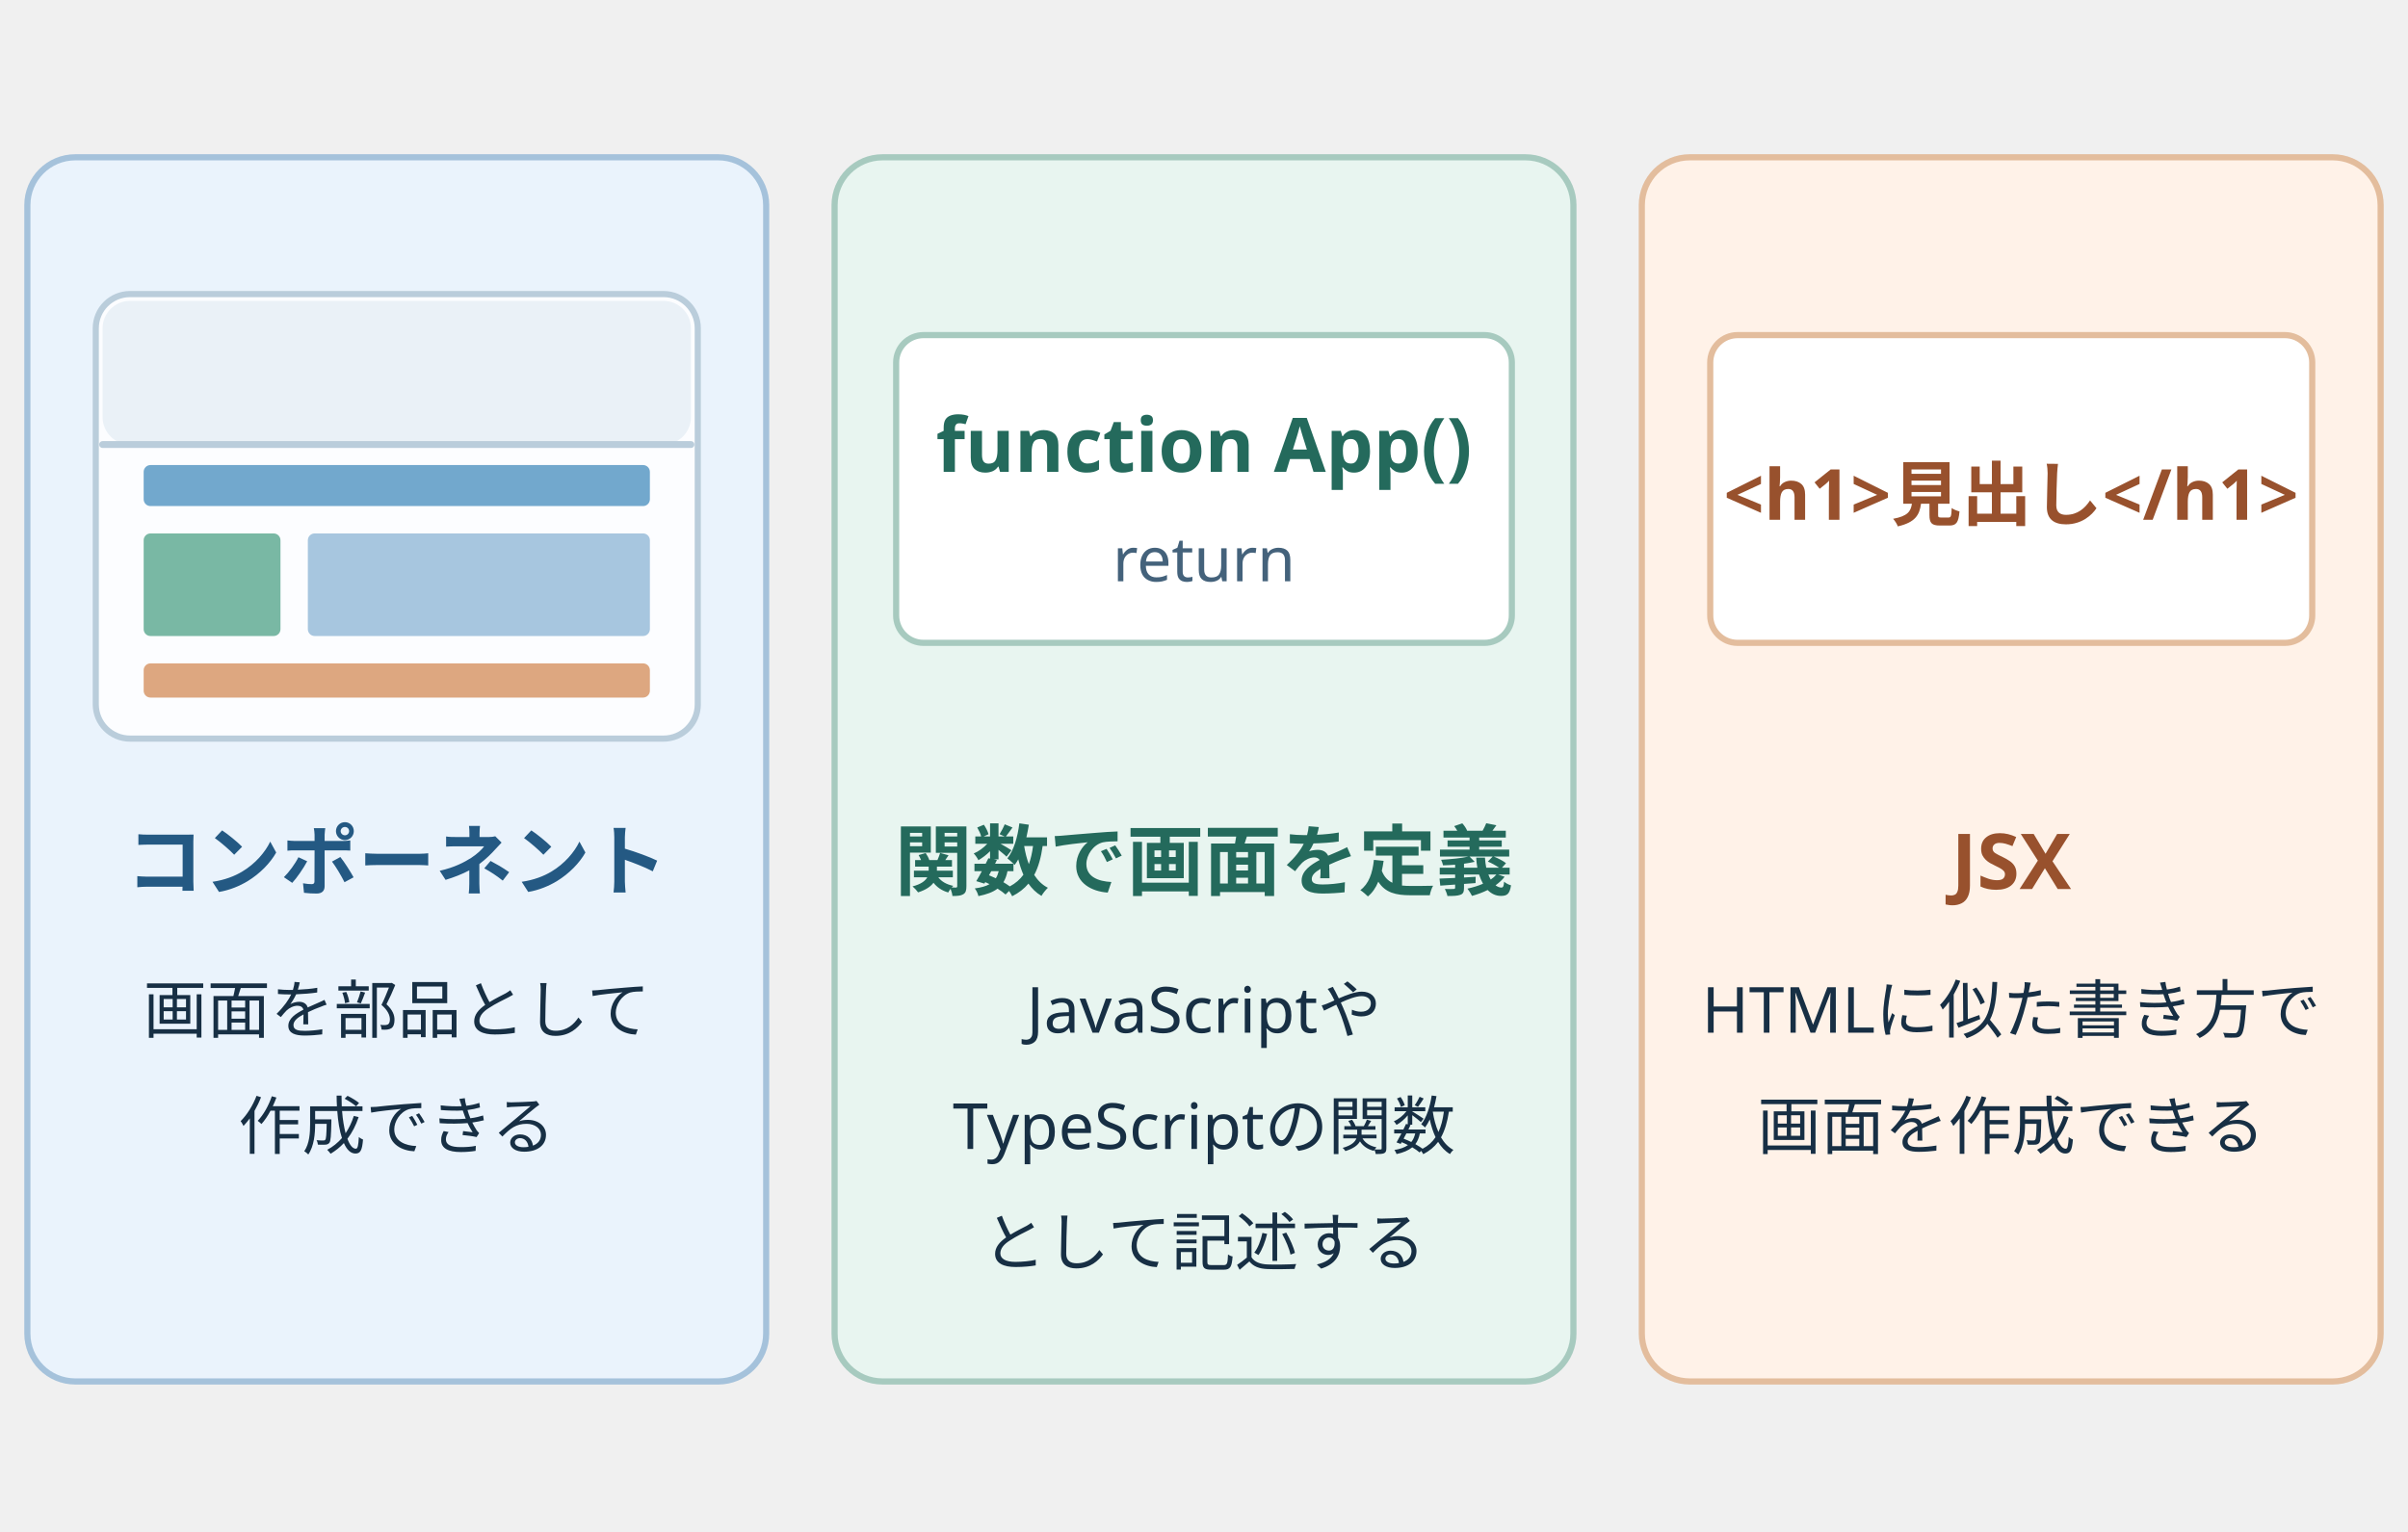
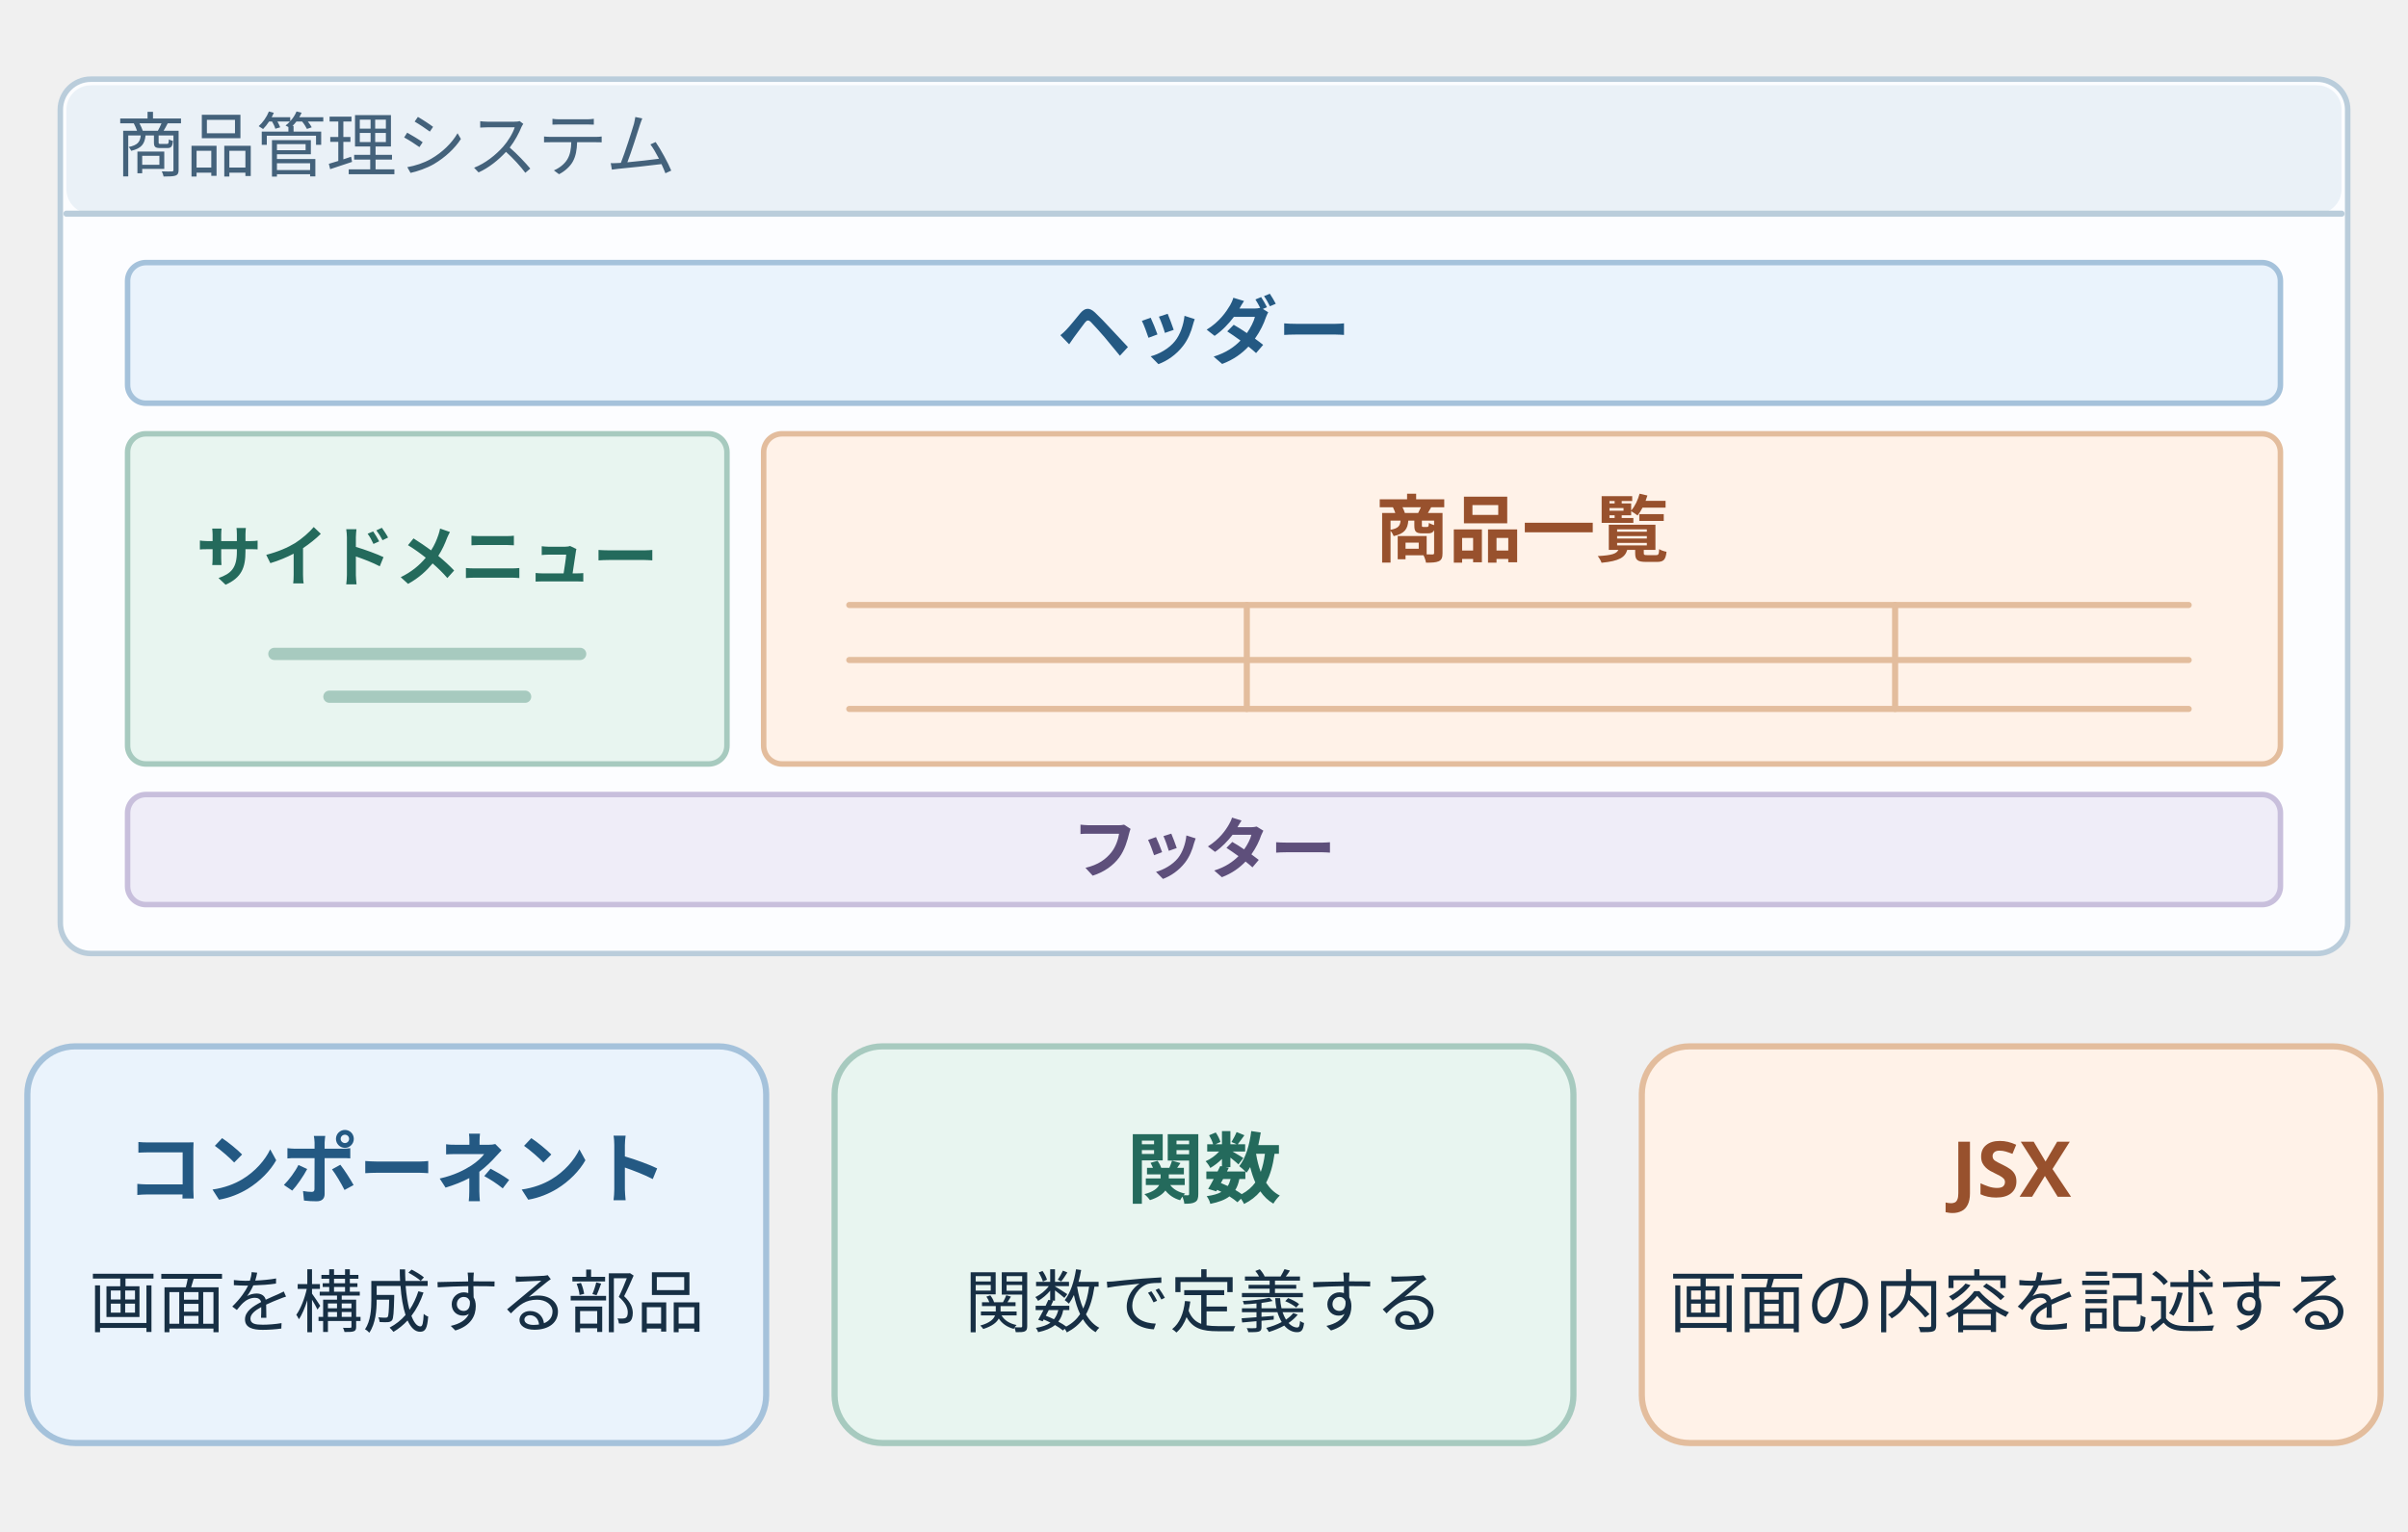
<svg xmlns="http://www.w3.org/2000/svg" width="352" height="224" viewBox="0 0 352 224">
-   <rect x="4" y="23" width="108" height="179" rx="7" fill="#eaf3fc" stroke="#a5c2db" stroke-width="0.9" />
-   <rect x="122" y="23" width="108" height="179" rx="7" fill="#e8f5f0" stroke="#a7cabf" stroke-width="0.9" />
-   <rect x="240" y="23" width="108" height="179" rx="7" fill="#fff2e8" stroke="#e3bd9d" stroke-width="0.9" />
-   <rect x="14" y="43" width="88" height="65" rx="5" fill="#fcfdff" stroke="#bacddb" stroke-width="0.9" />
-   <rect x="15" y="44" width="86" height="21" rx="4" fill="#eaf1f7" stroke="none" stroke-width="0.9" />
-   <path d="M15 65 L101 65" fill="none" stroke="#bacddb" stroke-width="1" stroke-linecap="round" />
-   <rect x="21" y="68" width="74" height="6" rx="1" fill="#72a8cd" stroke="none" stroke-width="0.9" />
-   <rect x="21" y="78" width="20" height="15" rx="1" fill="#79b8a4" stroke="none" stroke-width="0.9" />
-   <rect x="45" y="78" width="50" height="15" rx="1" fill="#a7c6df" stroke="none" stroke-width="0.9" />
-   <rect x="21" y="97" width="74" height="5" rx="1" fill="#dda780" stroke="none" stroke-width="0.9" />
-   <rect x="131" y="49" width="90" height="45" rx="4" fill="#ffffff" stroke="#a7cabf" stroke-width="0.9" />
-   <text x="176" y="69" font-family="MS Gothic" font-size="11" fill="#246a5c" text-anchor="middle" font-weight="700">function App()</text>
-   <text x="176" y="85" font-family="MS Gothic" font-size="9" fill="#44627b" text-anchor="middle" font-weight="400">return</text>
-   <rect x="250" y="49" width="88" height="45" rx="4" fill="#ffffff" stroke="#e3bd9d" stroke-width="0.9" />
-   <text x="294" y="76" font-family="MS Gothic" font-size="10.3" fill="#98512d" text-anchor="middle" font-weight="700">&lt;h1&gt;見出し&lt;/h1&gt;</text>
-   <text x="58" y="130" font-family="Meiryo" font-size="11.3" fill="#245983" text-anchor="middle" font-weight="700">コンポーネント</text>
-   <text x="58" y="151" font-family="Meiryo" font-size="9.3" fill="#172f44" text-anchor="middle" font-weight="400">画面を部品として</text>
-   <text x="58" y="168" font-family="Meiryo" font-size="9.3" fill="#172f44" text-anchor="middle" font-weight="400">作成できる</text>
-   <text x="176" y="130" font-family="Meiryo" font-size="11.3" fill="#246a5c" text-anchor="middle" font-weight="700">関数で画面を定義</text>
-   <text x="176" y="151" font-family="Meiryo" font-size="9.3" fill="#172f44" text-anchor="middle" font-weight="400">JavaScriptや</text>
-   <text x="176" y="168" font-family="Meiryo" font-size="9.3" fill="#172f44" text-anchor="middle" font-weight="400">TypeScriptの関数</text>
-   <text x="176" y="185" font-family="Meiryo" font-size="9.3" fill="#172f44" text-anchor="middle" font-weight="400">として記述する</text>
-   <text x="294" y="130" font-family="Meiryo" font-size="11.3" fill="#98512d" text-anchor="middle" font-weight="700">JSX</text>
-   <text x="294" y="151" font-family="Meiryo" font-size="9.3" fill="#172f44" text-anchor="middle" font-weight="400">HTMLに似た書き方で</text>
-   <text x="294" y="168" font-family="Meiryo" font-size="9.3" fill="#172f44" text-anchor="middle" font-weight="400">画面を作成できる</text>
+   <svg x="6" y="8" width="340" height="135" viewBox="0 0 380 151">
+     <rect x="3" y="4" width="374" height="143" rx="5" fill="#fcfdff" stroke="#bacddb" stroke-width="0.9" />
+     <rect x="4" y="5" width="372" height="21" rx="4" fill="#eaf1f7" stroke="none" stroke-width="0.9" />
+     <path d="M4 26 L376 26" fill="none" stroke="#bacddb" stroke-width="1" stroke-linecap="round" />
+     <text x="12" y="19" font-family="Meiryo" font-size="11.5" fill="#44627b" text-anchor="start" font-weight="400">商品管理システム</text>
+     <rect x="14" y="34" width="352" height="23" rx="3" fill="#eaf3fc" stroke="#a5c2db" stroke-width="0.9" />
+     <text x="190" y="49.5" font-family="Meiryo" font-size="12" fill="#245983" text-anchor="middle" font-weight="700">ヘッダー</text>
+     <rect x="14" y="62" width="98" height="54" rx="3" fill="#e8f5f0" stroke="#a7cabf" stroke-width="0.9" />
+     <text x="63" y="86" font-family="Meiryo" font-size="10.8" fill="#246a5c" text-anchor="middle" font-weight="700">サイドメニュー</text>
+     <path d="M38 98 L88 98" fill="none" stroke="#a7cabf" stroke-width="2" stroke-linecap="round" />
+     <path d="M47 105 L79 105" fill="none" stroke="#a7cabf" stroke-width="2" stroke-linecap="round" />
+     <rect x="118" y="62" width="248" height="54" rx="3" fill="#fff2e8" stroke="#e3bd9d" stroke-width="0.9" />
+     <text x="242" y="82" font-family="Meiryo" font-size="12" fill="#98512d" text-anchor="middle" font-weight="700">商品一覧</text>
+     <path d="M132 90 L351 90" fill="none" stroke="#e3bd9d" stroke-width="1" stroke-linecap="round" />
+     <path d="M132 99 L351 99" fill="none" stroke="#e3bd9d" stroke-width="1" stroke-linecap="round" />
+     <path d="M132 107 L351 107" fill="none" stroke="#e3bd9d" stroke-width="1" stroke-linecap="round" />
+     <path d="M197 90 L197 107" fill="none" stroke="#e3bd9d" stroke-width="1" stroke-linecap="round" />
+     <path d="M303 90 L303 107" fill="none" stroke="#e3bd9d" stroke-width="1" stroke-linecap="round" />
+     <rect x="14" y="121" width="352" height="18" rx="3" fill="#efedf8" stroke="#c8bfdc" stroke-width="0.9" />
+     <text x="190" y="133.8" font-family="Meiryo" font-size="10.8" fill="#5e4f7b" text-anchor="middle" font-weight="700">フッター</text>
+   </svg>
+   <g font-family="Meiryo" text-anchor="middle" font-size="10">
+     <rect x="4" y="153" width="108" height="58" rx="7" fill="#eaf3fc" stroke="#a5c2db" stroke-width="0.9" />
+     <text x="58" y="175" font-size="11.3" font-weight="700" fill="#245983">コンポーネント</text>
+     <text x="58" y="194" fill="#172f44">画面を構成する部品</text>
+     <rect x="122" y="153" width="108" height="58" rx="7" fill="#e8f5f0" stroke="#a7cabf" stroke-width="0.9" />
+     <text x="176" y="175" font-size="11.3" font-weight="700" fill="#246a5c">関数</text>
+     <text x="176" y="194" fill="#172f44">関数で定義する</text>
+     <rect x="240" y="153" width="108" height="58" rx="7" fill="#fff2e8" stroke="#e3bd9d" stroke-width="0.9" />
+     <text x="294" y="175" font-size="11.3" font-weight="700" fill="#98512d">JSX</text>
+     <text x="294" y="194" fill="#172f44">画面の内容を記述する</text>
+   </g>
</svg>
